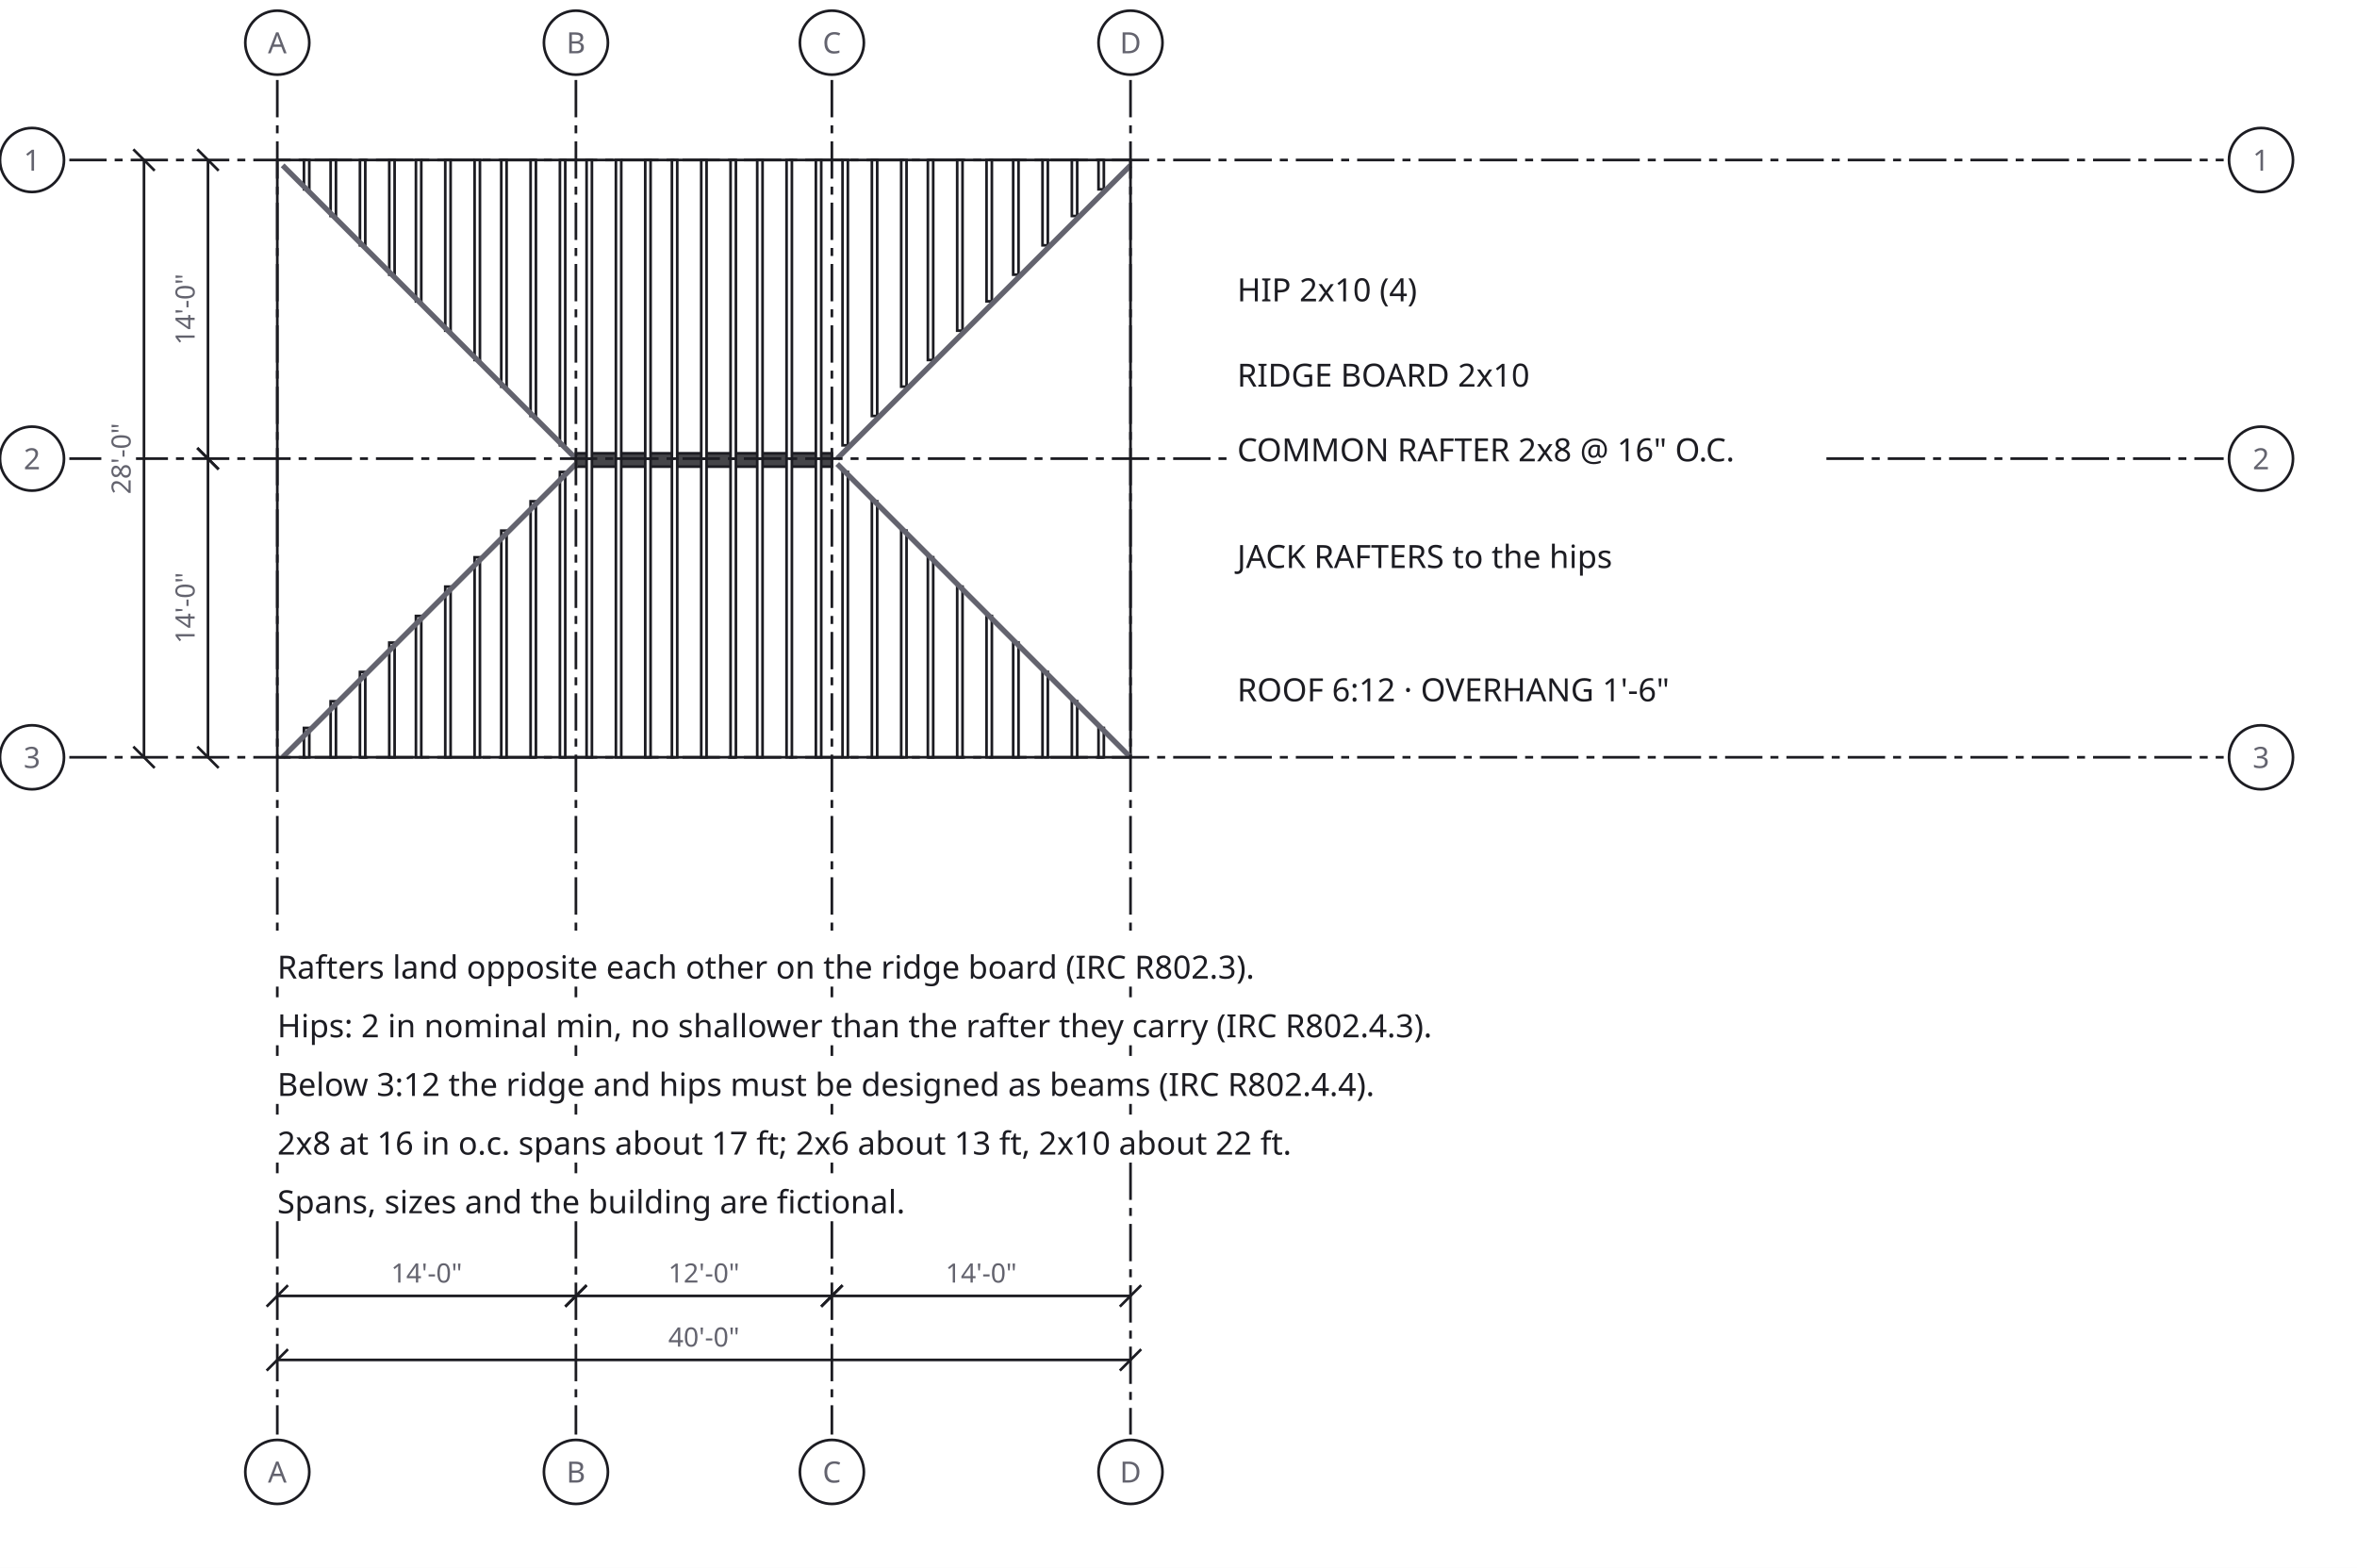
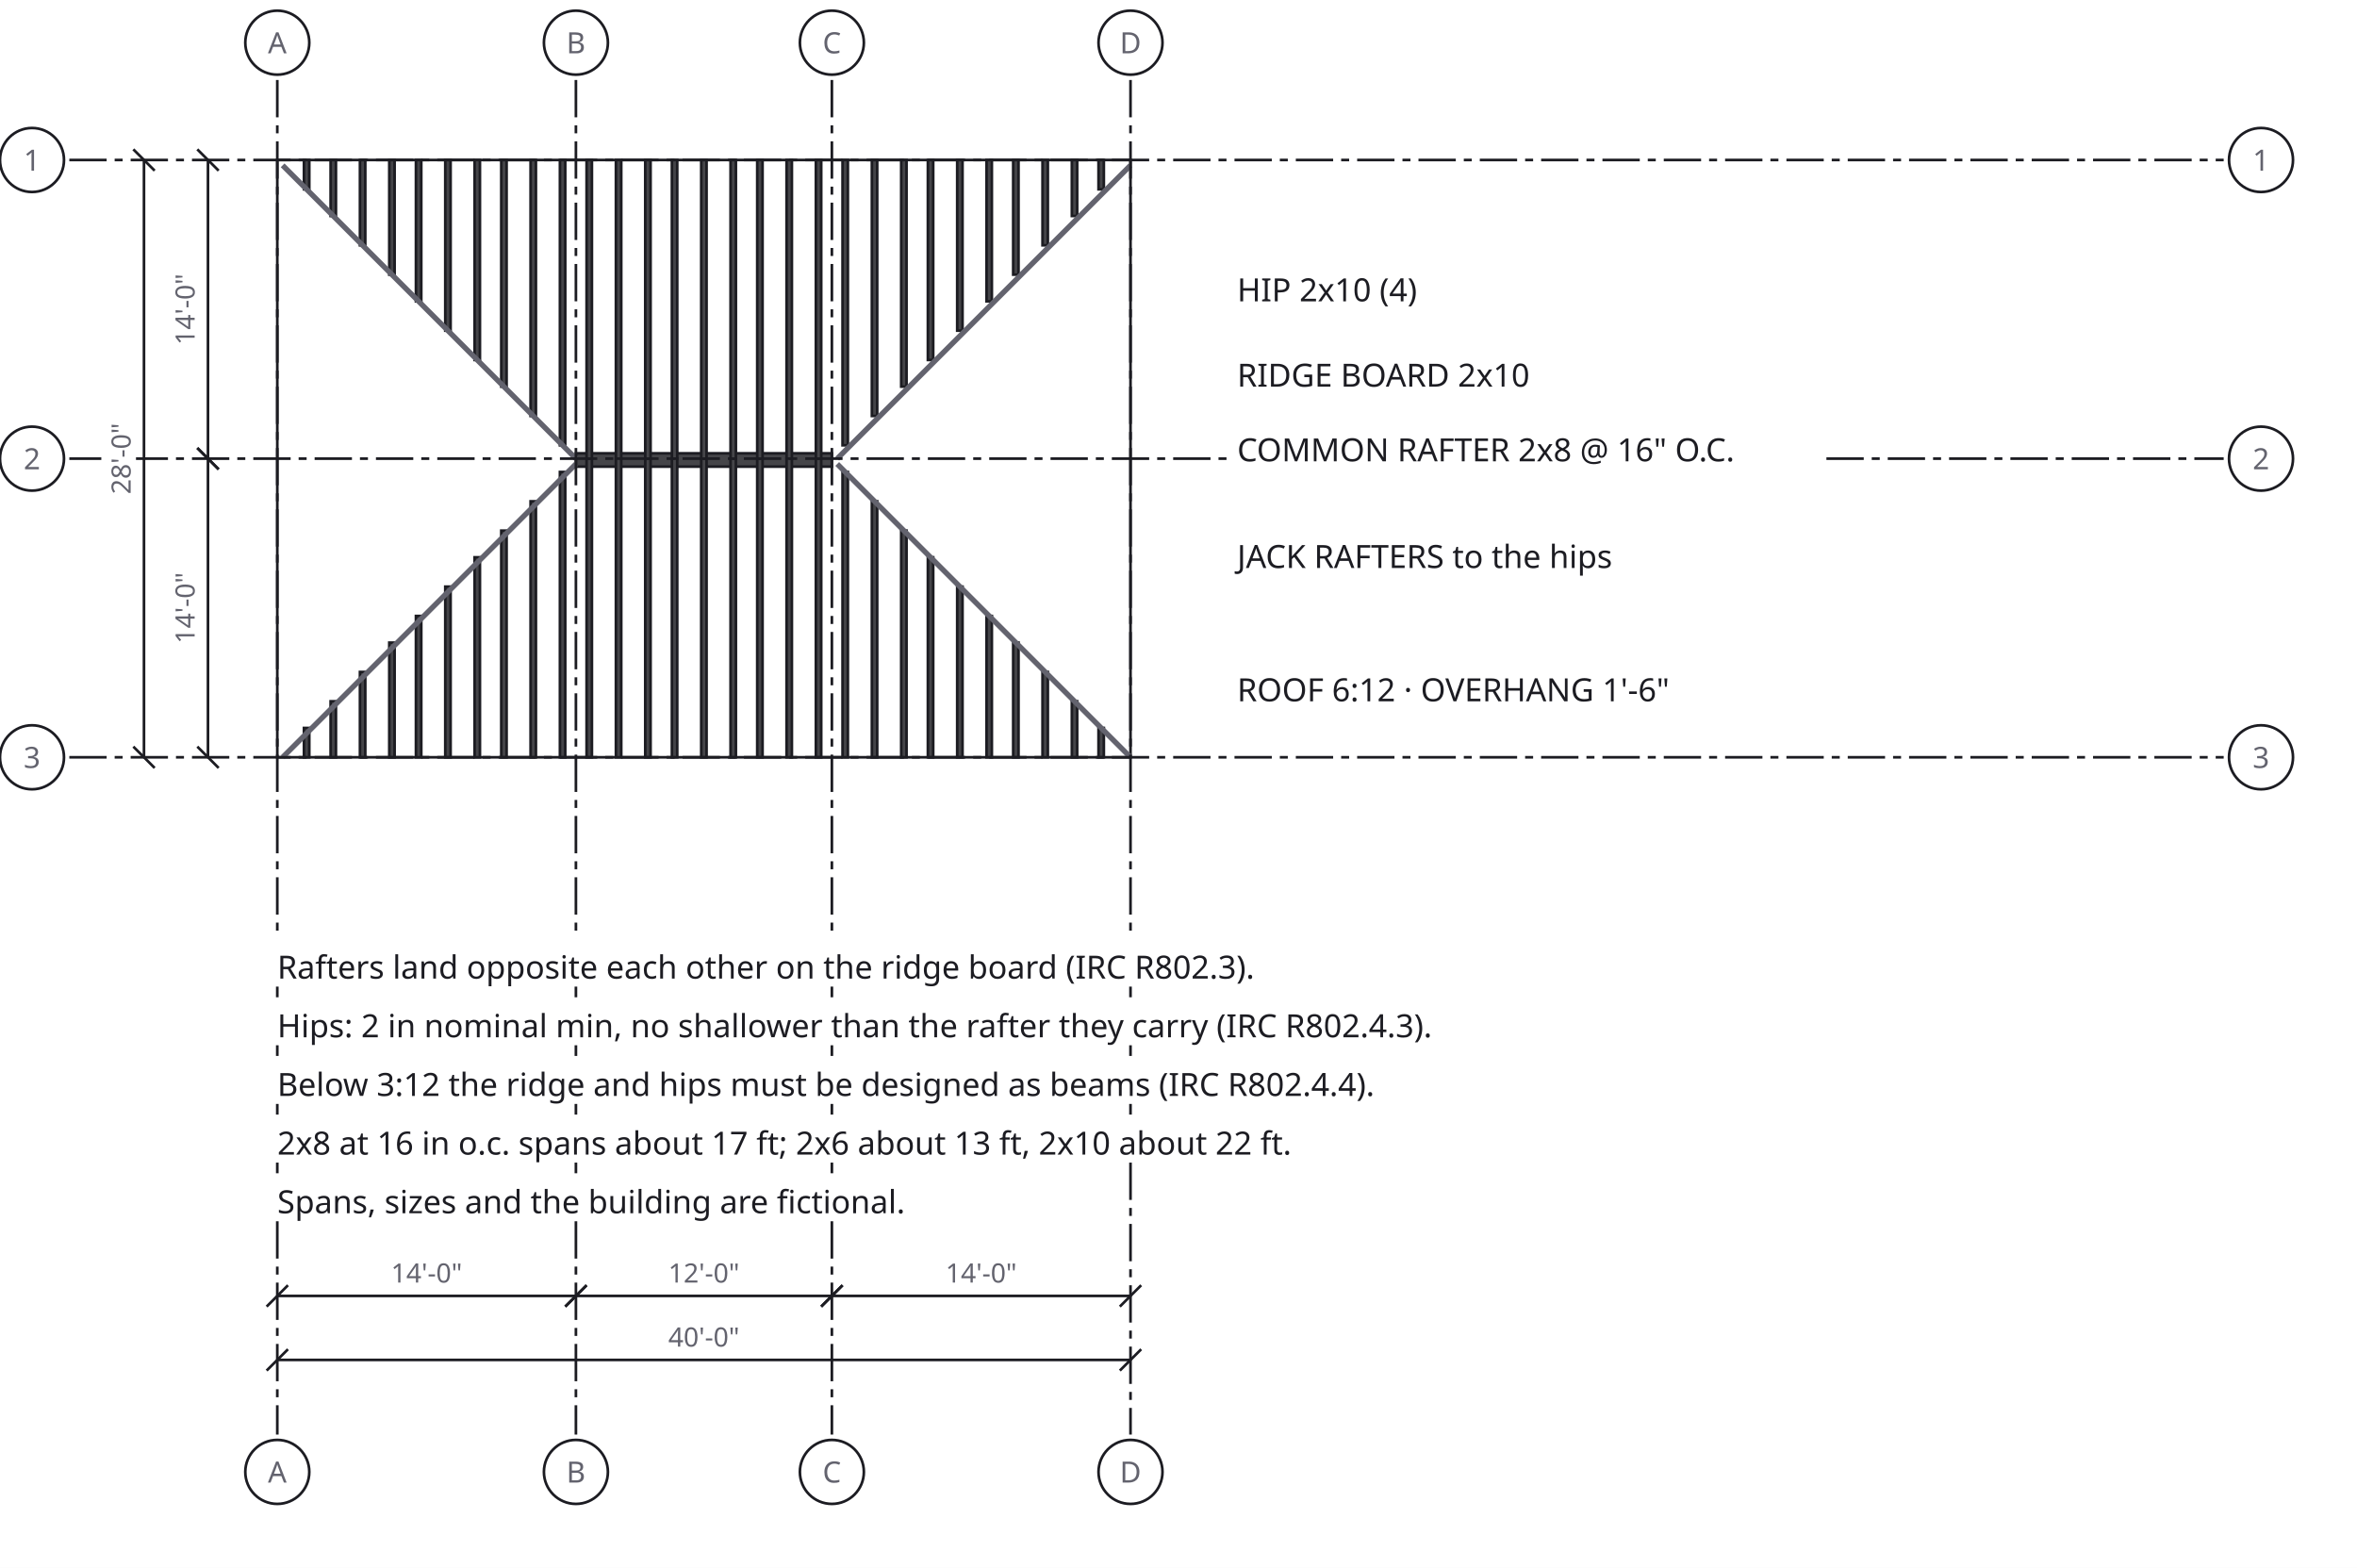
<svg xmlns="http://www.w3.org/2000/svg" width="884" height="588" viewBox="0 0 884 588">
  <defs>
    <marker id="arrow" viewBox="0 0 10 10" refX="9" refY="5" markerWidth="6" markerHeight="6" orient="auto">
      <path d="M 0 0 L 10 5 L 0 10 z" fill="#63636e" />
    </marker>
  </defs>
  <rect data-paper="1" x="0" y="0" width="884" height="588" fill="#ffffff" />
  <g data-node="roof" data-pinned="false" data-shape="rect">
    <rect x="104" y="60" width="320" height="224" fill="#ffffff" stroke="#1c1c22" stroke-width="1" />
  </g>
  <g data-node="n1" data-pinned="false" data-shape="rect" />
  <g data-node="n2" data-pinned="false" data-shape="rect" />
  <g data-node="n3" data-pinned="false" data-shape="rect" />
  <g data-node="n4" data-pinned="false" data-shape="rect" />
  <g data-node="n5" data-pinned="false" data-shape="rect" />
  <g data-node="m3" data-pinned="false" data-shape="rect" />
  <g data-node="m4" data-pinned="false" data-shape="rect" />
  <g data-node="m5" data-pinned="false" data-shape="rect" />
  <g data-node="m1" data-pinned="false" data-shape="rect" />
  <g data-node="m2" data-pinned="false" data-shape="rect" />
  <g data-node="ridge" data-pinned="false" data-shape="rect">
    <rect x="216" y="170" width="96" height="5" fill="#ffffff" stroke="#1c1c22" stroke-width="1" />
    <rect x="216" y="170" width="96" height="5" fill="#1c1c22" fill-opacity="0.82" />
  </g>
  <g data-node="ru11" data-pinned="false" data-shape="rect">
    <rect x="220" y="60" width="2" height="112" fill="#ffffff" stroke="#1c1c22" stroke-width="1" />
+     <rect x="220" y="60" width="2" height="112" fill="#1c1c22" fill-opacity="0.82" />
  </g>
  <g data-node="rd11" data-pinned="false" data-shape="rect">
    <rect x="220" y="172" width="2" height="112" fill="#ffffff" stroke="#1c1c22" stroke-width="1" />
+     <rect x="220" y="172" width="2" height="112" fill="#1c1c22" fill-opacity="0.82" />
  </g>
  <g data-node="ru12" data-pinned="false" data-shape="rect">
    <rect x="231" y="60" width="2" height="112" fill="#ffffff" stroke="#1c1c22" stroke-width="1" />
+     <rect x="231" y="60" width="2" height="112" fill="#1c1c22" fill-opacity="0.82" />
  </g>
  <g data-node="rd12" data-pinned="false" data-shape="rect">
    <rect x="231" y="172" width="2" height="112" fill="#ffffff" stroke="#1c1c22" stroke-width="1" />
+     <rect x="231" y="172" width="2" height="112" fill="#1c1c22" fill-opacity="0.82" />
  </g>
  <g data-node="ru13" data-pinned="false" data-shape="rect">
    <rect x="242" y="60" width="2" height="112" fill="#ffffff" stroke="#1c1c22" stroke-width="1" />
+     <rect x="242" y="60" width="2" height="112" fill="#1c1c22" fill-opacity="0.82" />
  </g>
  <g data-node="rd13" data-pinned="false" data-shape="rect">
    <rect x="242" y="172" width="2" height="112" fill="#ffffff" stroke="#1c1c22" stroke-width="1" />
+     <rect x="242" y="172" width="2" height="112" fill="#1c1c22" fill-opacity="0.82" />
  </g>
  <g data-node="ru14" data-pinned="false" data-shape="rect">
    <rect x="252" y="60" width="2" height="112" fill="#ffffff" stroke="#1c1c22" stroke-width="1" />
+     <rect x="252" y="60" width="2" height="112" fill="#1c1c22" fill-opacity="0.82" />
  </g>
  <g data-node="rd14" data-pinned="false" data-shape="rect">
    <rect x="252" y="172" width="2" height="112" fill="#ffffff" stroke="#1c1c22" stroke-width="1" />
+     <rect x="252" y="172" width="2" height="112" fill="#1c1c22" fill-opacity="0.82" />
  </g>
  <g data-node="ru15" data-pinned="false" data-shape="rect">
    <rect x="263" y="60" width="2" height="112" fill="#ffffff" stroke="#1c1c22" stroke-width="1" />
+     <rect x="263" y="60" width="2" height="112" fill="#1c1c22" fill-opacity="0.82" />
  </g>
  <g data-node="rd15" data-pinned="false" data-shape="rect">
    <rect x="263" y="172" width="2" height="112" fill="#ffffff" stroke="#1c1c22" stroke-width="1" />
+     <rect x="263" y="172" width="2" height="112" fill="#1c1c22" fill-opacity="0.82" />
  </g>
  <g data-node="ru16" data-pinned="false" data-shape="rect">
    <rect x="274" y="60" width="2" height="112" fill="#ffffff" stroke="#1c1c22" stroke-width="1" />
+     <rect x="274" y="60" width="2" height="112" fill="#1c1c22" fill-opacity="0.82" />
  </g>
  <g data-node="rd16" data-pinned="false" data-shape="rect">
    <rect x="274" y="172" width="2" height="112" fill="#ffffff" stroke="#1c1c22" stroke-width="1" />
+     <rect x="274" y="172" width="2" height="112" fill="#1c1c22" fill-opacity="0.82" />
  </g>
  <g data-node="ru17" data-pinned="false" data-shape="rect">
    <rect x="284" y="60" width="2" height="112" fill="#ffffff" stroke="#1c1c22" stroke-width="1" />
+     <rect x="284" y="60" width="2" height="112" fill="#1c1c22" fill-opacity="0.82" />
  </g>
  <g data-node="rd17" data-pinned="false" data-shape="rect">
    <rect x="284" y="172" width="2" height="112" fill="#ffffff" stroke="#1c1c22" stroke-width="1" />
+     <rect x="284" y="172" width="2" height="112" fill="#1c1c22" fill-opacity="0.82" />
  </g>
  <g data-node="ru18" data-pinned="false" data-shape="rect">
    <rect x="295" y="60" width="2" height="112" fill="#ffffff" stroke="#1c1c22" stroke-width="1" />
+     <rect x="295" y="60" width="2" height="112" fill="#1c1c22" fill-opacity="0.82" />
  </g>
  <g data-node="rd18" data-pinned="false" data-shape="rect">
    <rect x="295" y="172" width="2" height="112" fill="#ffffff" stroke="#1c1c22" stroke-width="1" />
+     <rect x="295" y="172" width="2" height="112" fill="#1c1c22" fill-opacity="0.82" />
  </g>
  <g data-node="ru19" data-pinned="false" data-shape="rect">
    <rect x="306" y="60" width="2" height="112" fill="#ffffff" stroke="#1c1c22" stroke-width="1" />
+     <rect x="306" y="60" width="2" height="112" fill="#1c1c22" fill-opacity="0.82" />
  </g>
  <g data-node="rd19" data-pinned="false" data-shape="rect">
    <rect x="306" y="172" width="2" height="112" fill="#ffffff" stroke="#1c1c22" stroke-width="1" />
+     <rect x="306" y="172" width="2" height="112" fill="#1c1c22" fill-opacity="0.82" />
  </g>
  <g data-node="ru10" data-pinned="false" data-shape="rect">
    <rect x="210" y="60" width="2" height="107" fill="#ffffff" stroke="#1c1c22" stroke-width="1" />
+     <rect x="210" y="60" width="2" height="107" fill="#1c1c22" fill-opacity="0.82" />
  </g>
  <g data-node="rd10" data-pinned="false" data-shape="rect">
    <rect x="210" y="177" width="2" height="107" fill="#ffffff" stroke="#1c1c22" stroke-width="1" />
+     <rect x="210" y="177" width="2" height="107" fill="#1c1c22" fill-opacity="0.82" />
  </g>
  <g data-node="ru20" data-pinned="false" data-shape="rect">
    <rect x="316" y="60" width="2" height="107" fill="#ffffff" stroke="#1c1c22" stroke-width="1" />
+     <rect x="316" y="60" width="2" height="107" fill="#1c1c22" fill-opacity="0.82" />
  </g>
  <g data-node="rd20" data-pinned="false" data-shape="rect">
    <rect x="316" y="177" width="2" height="107" fill="#ffffff" stroke="#1c1c22" stroke-width="1" />
+     <rect x="316" y="177" width="2" height="107" fill="#1c1c22" fill-opacity="0.82" />
  </g>
  <g data-node="ru9" data-pinned="false" data-shape="rect">
    <rect x="199" y="60" width="2" height="96" fill="#ffffff" stroke="#1c1c22" stroke-width="1" />
+     <rect x="199" y="60" width="2" height="96" fill="#1c1c22" fill-opacity="0.82" />
  </g>
  <g data-node="rd9" data-pinned="false" data-shape="rect">
    <rect x="199" y="188" width="2" height="96" fill="#ffffff" stroke="#1c1c22" stroke-width="1" />
+     <rect x="199" y="188" width="2" height="96" fill="#1c1c22" fill-opacity="0.82" />
  </g>
  <g data-node="ru21" data-pinned="false" data-shape="rect">
    <rect x="327" y="60" width="2" height="96" fill="#ffffff" stroke="#1c1c22" stroke-width="1" />
+     <rect x="327" y="60" width="2" height="96" fill="#1c1c22" fill-opacity="0.82" />
  </g>
  <g data-node="rd21" data-pinned="false" data-shape="rect">
    <rect x="327" y="188" width="2" height="96" fill="#ffffff" stroke="#1c1c22" stroke-width="1" />
+     <rect x="327" y="188" width="2" height="96" fill="#1c1c22" fill-opacity="0.82" />
  </g>
  <g data-node="ru8" data-pinned="false" data-shape="rect">
    <rect x="188" y="60" width="2" height="85" fill="#ffffff" stroke="#1c1c22" stroke-width="1" />
+     <rect x="188" y="60" width="2" height="85" fill="#1c1c22" fill-opacity="0.82" />
  </g>
  <g data-node="rd8" data-pinned="false" data-shape="rect">
    <rect x="188" y="199" width="2" height="85" fill="#ffffff" stroke="#1c1c22" stroke-width="1" />
+     <rect x="188" y="199" width="2" height="85" fill="#1c1c22" fill-opacity="0.82" />
  </g>
  <g data-node="ru22" data-pinned="false" data-shape="rect">
    <rect x="338" y="60" width="2" height="85" fill="#ffffff" stroke="#1c1c22" stroke-width="1" />
+     <rect x="338" y="60" width="2" height="85" fill="#1c1c22" fill-opacity="0.82" />
  </g>
  <g data-node="rd22" data-pinned="false" data-shape="rect">
    <rect x="338" y="199" width="2" height="85" fill="#ffffff" stroke="#1c1c22" stroke-width="1" />
+     <rect x="338" y="199" width="2" height="85" fill="#1c1c22" fill-opacity="0.82" />
  </g>
  <g data-node="ru7" data-pinned="false" data-shape="rect">
    <rect x="178" y="60" width="2" height="75" fill="#ffffff" stroke="#1c1c22" stroke-width="1" />
+     <rect x="178" y="60" width="2" height="75" fill="#1c1c22" fill-opacity="0.82" />
  </g>
  <g data-node="rd7" data-pinned="false" data-shape="rect">
    <rect x="178" y="209" width="2" height="75" fill="#ffffff" stroke="#1c1c22" stroke-width="1" />
+     <rect x="178" y="209" width="2" height="75" fill="#1c1c22" fill-opacity="0.82" />
  </g>
  <g data-node="ru23" data-pinned="false" data-shape="rect">
    <rect x="348" y="60" width="2" height="75" fill="#ffffff" stroke="#1c1c22" stroke-width="1" />
+     <rect x="348" y="60" width="2" height="75" fill="#1c1c22" fill-opacity="0.82" />
  </g>
  <g data-node="rd23" data-pinned="false" data-shape="rect">
    <rect x="348" y="209" width="2" height="75" fill="#ffffff" stroke="#1c1c22" stroke-width="1" />
+     <rect x="348" y="209" width="2" height="75" fill="#1c1c22" fill-opacity="0.82" />
  </g>
  <g data-node="ru6" data-pinned="false" data-shape="rect">
    <rect x="167" y="60" width="2" height="64" fill="#ffffff" stroke="#1c1c22" stroke-width="1" />
+     <rect x="167" y="60" width="2" height="64" fill="#1c1c22" fill-opacity="0.82" />
  </g>
  <g data-node="rd6" data-pinned="false" data-shape="rect">
    <rect x="167" y="220" width="2" height="64" fill="#ffffff" stroke="#1c1c22" stroke-width="1" />
+     <rect x="167" y="220" width="2" height="64" fill="#1c1c22" fill-opacity="0.82" />
  </g>
  <g data-node="ru24" data-pinned="false" data-shape="rect">
    <rect x="359" y="60" width="2" height="64" fill="#ffffff" stroke="#1c1c22" stroke-width="1" />
+     <rect x="359" y="60" width="2" height="64" fill="#1c1c22" fill-opacity="0.82" />
  </g>
  <g data-node="rd24" data-pinned="false" data-shape="rect">
    <rect x="359" y="220" width="2" height="64" fill="#ffffff" stroke="#1c1c22" stroke-width="1" />
+     <rect x="359" y="220" width="2" height="64" fill="#1c1c22" fill-opacity="0.82" />
  </g>
  <g data-node="ru5" data-pinned="false" data-shape="rect">
    <rect x="156" y="60" width="2" height="53" fill="#ffffff" stroke="#1c1c22" stroke-width="1" />
+     <rect x="156" y="60" width="2" height="53" fill="#1c1c22" fill-opacity="0.82" />
  </g>
  <g data-node="rd5" data-pinned="false" data-shape="rect">
    <rect x="156" y="231" width="2" height="53" fill="#ffffff" stroke="#1c1c22" stroke-width="1" />
+     <rect x="156" y="231" width="2" height="53" fill="#1c1c22" fill-opacity="0.82" />
  </g>
  <g data-node="ru25" data-pinned="false" data-shape="rect">
    <rect x="370" y="60" width="2" height="53" fill="#ffffff" stroke="#1c1c22" stroke-width="1" />
+     <rect x="370" y="60" width="2" height="53" fill="#1c1c22" fill-opacity="0.82" />
  </g>
  <g data-node="rd25" data-pinned="false" data-shape="rect">
    <rect x="370" y="231" width="2" height="53" fill="#ffffff" stroke="#1c1c22" stroke-width="1" />
+     <rect x="370" y="231" width="2" height="53" fill="#1c1c22" fill-opacity="0.82" />
  </g>
  <g data-node="ru4" data-pinned="false" data-shape="rect">
    <rect x="146" y="60" width="2" height="43" fill="#ffffff" stroke="#1c1c22" stroke-width="1" />
+     <rect x="146" y="60" width="2" height="43" fill="#1c1c22" fill-opacity="0.82" />
  </g>
  <g data-node="rd4" data-pinned="false" data-shape="rect">
    <rect x="146" y="241" width="2" height="43" fill="#ffffff" stroke="#1c1c22" stroke-width="1" />
+     <rect x="146" y="241" width="2" height="43" fill="#1c1c22" fill-opacity="0.82" />
  </g>
  <g data-node="ru26" data-pinned="false" data-shape="rect">
    <rect x="380" y="60" width="2" height="43" fill="#ffffff" stroke="#1c1c22" stroke-width="1" />
+     <rect x="380" y="60" width="2" height="43" fill="#1c1c22" fill-opacity="0.82" />
  </g>
  <g data-node="rd26" data-pinned="false" data-shape="rect">
    <rect x="380" y="241" width="2" height="43" fill="#ffffff" stroke="#1c1c22" stroke-width="1" />
+     <rect x="380" y="241" width="2" height="43" fill="#1c1c22" fill-opacity="0.82" />
  </g>
  <g data-node="ru3" data-pinned="false" data-shape="rect">
    <rect x="135" y="60" width="2" height="32" fill="#ffffff" stroke="#1c1c22" stroke-width="1" />
+     <rect x="135" y="60" width="2" height="32" fill="#1c1c22" fill-opacity="0.82" />
  </g>
  <g data-node="rd3" data-pinned="false" data-shape="rect">
    <rect x="135" y="252" width="2" height="32" fill="#ffffff" stroke="#1c1c22" stroke-width="1" />
+     <rect x="135" y="252" width="2" height="32" fill="#1c1c22" fill-opacity="0.82" />
  </g>
  <g data-node="ru27" data-pinned="false" data-shape="rect">
    <rect x="391" y="60" width="2" height="32" fill="#ffffff" stroke="#1c1c22" stroke-width="1" />
+     <rect x="391" y="60" width="2" height="32" fill="#1c1c22" fill-opacity="0.82" />
  </g>
  <g data-node="rd27" data-pinned="false" data-shape="rect">
    <rect x="391" y="252" width="2" height="32" fill="#ffffff" stroke="#1c1c22" stroke-width="1" />
+     <rect x="391" y="252" width="2" height="32" fill="#1c1c22" fill-opacity="0.82" />
  </g>
  <g data-node="ru2" data-pinned="false" data-shape="rect">
    <rect x="124" y="60" width="2" height="21" fill="#ffffff" stroke="#1c1c22" stroke-width="1" />
+     <rect x="124" y="60" width="2" height="21" fill="#1c1c22" fill-opacity="0.82" />
  </g>
  <g data-node="rd2" data-pinned="false" data-shape="rect">
    <rect x="124" y="263" width="2" height="21" fill="#ffffff" stroke="#1c1c22" stroke-width="1" />
+     <rect x="124" y="263" width="2" height="21" fill="#1c1c22" fill-opacity="0.82" />
  </g>
  <g data-node="ru28" data-pinned="false" data-shape="rect">
    <rect x="402" y="60" width="2" height="21" fill="#ffffff" stroke="#1c1c22" stroke-width="1" />
+     <rect x="402" y="60" width="2" height="21" fill="#1c1c22" fill-opacity="0.82" />
  </g>
  <g data-node="rd28" data-pinned="false" data-shape="rect">
    <rect x="402" y="263" width="2" height="21" fill="#ffffff" stroke="#1c1c22" stroke-width="1" />
+     <rect x="402" y="263" width="2" height="21" fill="#1c1c22" fill-opacity="0.82" />
  </g>
  <g data-node="ru1" data-pinned="false" data-shape="rect">
    <rect x="114" y="60" width="2" height="11" fill="#ffffff" stroke="#1c1c22" stroke-width="1" />
+     <rect x="114" y="60" width="2" height="11" fill="#1c1c22" fill-opacity="0.82" />
  </g>
  <g data-node="rd1" data-pinned="false" data-shape="rect">
    <rect x="114" y="273" width="2" height="11" fill="#ffffff" stroke="#1c1c22" stroke-width="1" />
+     <rect x="114" y="273" width="2" height="11" fill="#1c1c22" fill-opacity="0.82" />
  </g>
  <g data-node="ru29" data-pinned="false" data-shape="rect">
    <rect x="412" y="60" width="2" height="11" fill="#ffffff" stroke="#1c1c22" stroke-width="1" />
+     <rect x="412" y="60" width="2" height="11" fill="#1c1c22" fill-opacity="0.82" />
  </g>
  <g data-node="rd29" data-pinned="false" data-shape="rect">
    <rect x="412" y="273" width="2" height="11" fill="#ffffff" stroke="#1c1c22" stroke-width="1" />
+     <rect x="412" y="273" width="2" height="11" fill="#1c1c22" fill-opacity="0.82" />
  </g>
  <g data-node="c1" data-pinned="false" data-shape="rect" />
  <g data-node="c2" data-pinned="false" data-shape="rect" />
  <g data-node="c3" data-pinned="false" data-shape="rect" />
  <g data-node="c4" data-pinned="false" data-shape="rect" />
  <g data-node="e1" data-pinned="false" data-shape="rect" />
  <g data-node="e2" data-pinned="false" data-shape="rect" />
  <g data-edge="c1&gt;e1" data-pinned="false">
    <path d="M 106 62 L 216 172" fill="none" stroke="#63636e" stroke-width="2" />
  </g>
  <g data-edge="c2&gt;e1" data-pinned="false">
    <path d="M 106 284 L 216 174" fill="none" stroke="#63636e" stroke-width="2" />
  </g>
  <g data-edge="c3&gt;e2" data-pinned="false">
    <path d="M 424 62 L 314 172" fill="none" stroke="#63636e" stroke-width="2" />
  </g>
  <g data-edge="c4&gt;e2" data-pinned="false">
    <path d="M 424 284 L 314 174" fill="none" stroke="#63636e" stroke-width="2" />
  </g>
  <g data-name="n1">
    <text x="104" y="367" text-anchor="start" font-family="sans-serif" font-size="12" fill="#1c1c22">Rafters land opposite each other on the ridge board (IRC R802.3).</text>
  </g>
  <g data-name="n2">
    <text x="104" y="389" text-anchor="start" font-family="sans-serif" font-size="12" fill="#1c1c22">Hips: 2 in nominal min, no shallower than the rafter they carry (IRC R802.4.3).</text>
  </g>
  <g data-name="n3">
    <text x="104" y="411" text-anchor="start" font-family="sans-serif" font-size="12" fill="#1c1c22">Below 3:12 the ridge and hips must be designed as beams (IRC R802.4.4).</text>
  </g>
  <g data-name="n4">
    <text x="104" y="433" text-anchor="start" font-family="sans-serif" font-size="12" fill="#1c1c22">2x8 at 16 in o.c. spans about 17 ft; 2x6 about 13 ft, 2x10 about 22 ft.</text>
  </g>
  <g data-name="n5">
    <text x="104" y="455" text-anchor="start" font-family="sans-serif" font-size="12" fill="#1c1c22">Spans, sizes and the building are fictional.</text>
  </g>
  <g data-name="m3">
    <text x="464" y="173" text-anchor="start" font-family="sans-serif" font-size="12" fill="#1c1c22">COMMON RAFTER 2x8 @ 16" O.C.</text>
  </g>
  <g data-name="m4">
    <text x="464" y="213" text-anchor="start" font-family="sans-serif" font-size="12" fill="#1c1c22">JACK RAFTERS to the hips</text>
  </g>
  <g data-name="m5">
    <text x="464" y="263" text-anchor="start" font-family="sans-serif" font-size="12" fill="#1c1c22">ROOF 6:12  ·  OVERHANG 1'-6"</text>
  </g>
  <g data-name="m1">
    <text x="464" y="145" text-anchor="start" font-family="sans-serif" font-size="12" fill="#1c1c22">RIDGE BOARD 2x10</text>
  </g>
  <g data-name="m2">
    <text x="464" y="113" text-anchor="start" font-family="sans-serif" font-size="12" fill="#1c1c22">HIP 2x10 (4)</text>
  </g>
  <g data-grid="true">
    <line x1="104" y1="30" x2="104" y2="352" stroke="#1c1c22" stroke-width="1" stroke-dasharray="14 3 3 3" />
    <line x1="104" y1="370" x2="104" y2="374" stroke="#1c1c22" stroke-width="1" stroke-dasharray="14 3 3 3" />
    <line x1="104" y1="392" x2="104" y2="396" stroke="#1c1c22" stroke-width="1" stroke-dasharray="14 3 3 3" />
    <line x1="104" y1="414" x2="104" y2="418" stroke="#1c1c22" stroke-width="1" stroke-dasharray="14 3 3 3" />
    <line x1="104" y1="436" x2="104" y2="440" stroke="#1c1c22" stroke-width="1" stroke-dasharray="14 3 3 3" />
    <line x1="104" y1="458" x2="104" y2="538" stroke="#1c1c22" stroke-width="1" stroke-dasharray="14 3 3 3" />
    <circle cx="104" cy="16" r="12" fill="#ffffff" stroke="#1c1c22" />
    <text x="104" y="20" text-anchor="middle" font-family="sans-serif" font-size="11" fill="#63636e">A</text>
    <circle cx="104" cy="552" r="12" fill="#ffffff" stroke="#1c1c22" />
    <text x="104" y="556" text-anchor="middle" font-family="sans-serif" font-size="11" fill="#63636e">A</text>
    <line x1="216" y1="30" x2="216" y2="352" stroke="#1c1c22" stroke-width="1" stroke-dasharray="14 3 3 3" />
    <line x1="216" y1="370" x2="216" y2="374" stroke="#1c1c22" stroke-width="1" stroke-dasharray="14 3 3 3" />
    <line x1="216" y1="392" x2="216" y2="396" stroke="#1c1c22" stroke-width="1" stroke-dasharray="14 3 3 3" />
    <line x1="216" y1="414" x2="216" y2="418" stroke="#1c1c22" stroke-width="1" stroke-dasharray="14 3 3 3" />
    <line x1="216" y1="436" x2="216" y2="440" stroke="#1c1c22" stroke-width="1" stroke-dasharray="14 3 3 3" />
    <line x1="216" y1="458" x2="216" y2="538" stroke="#1c1c22" stroke-width="1" stroke-dasharray="14 3 3 3" />
    <circle cx="216" cy="16" r="12" fill="#ffffff" stroke="#1c1c22" />
    <text x="216" y="20" text-anchor="middle" font-family="sans-serif" font-size="11" fill="#63636e">B</text>
    <circle cx="216" cy="552" r="12" fill="#ffffff" stroke="#1c1c22" />
    <text x="216" y="556" text-anchor="middle" font-family="sans-serif" font-size="11" fill="#63636e">B</text>
    <line x1="312" y1="30" x2="312" y2="352" stroke="#1c1c22" stroke-width="1" stroke-dasharray="14 3 3 3" />
    <line x1="312" y1="370" x2="312" y2="374" stroke="#1c1c22" stroke-width="1" stroke-dasharray="14 3 3 3" />
    <line x1="312" y1="392" x2="312" y2="396" stroke="#1c1c22" stroke-width="1" stroke-dasharray="14 3 3 3" />
    <line x1="312" y1="414" x2="312" y2="418" stroke="#1c1c22" stroke-width="1" stroke-dasharray="14 3 3 3" />
    <line x1="312" y1="436" x2="312" y2="440" stroke="#1c1c22" stroke-width="1" stroke-dasharray="14 3 3 3" />
    <line x1="312" y1="458" x2="312" y2="538" stroke="#1c1c22" stroke-width="1" stroke-dasharray="14 3 3 3" />
    <circle cx="312" cy="16" r="12" fill="#ffffff" stroke="#1c1c22" />
    <text x="312" y="20" text-anchor="middle" font-family="sans-serif" font-size="11" fill="#63636e">C</text>
    <circle cx="312" cy="552" r="12" fill="#ffffff" stroke="#1c1c22" />
    <text x="312" y="556" text-anchor="middle" font-family="sans-serif" font-size="11" fill="#63636e">C</text>
    <line x1="424" y1="30" x2="424" y2="352" stroke="#1c1c22" stroke-width="1" stroke-dasharray="14 3 3 3" />
    <line x1="424" y1="370" x2="424" y2="374" stroke="#1c1c22" stroke-width="1" stroke-dasharray="14 3 3 3" />
    <line x1="424" y1="392" x2="424" y2="396" stroke="#1c1c22" stroke-width="1" stroke-dasharray="14 3 3 3" />
    <line x1="424" y1="414" x2="424" y2="418" stroke="#1c1c22" stroke-width="1" stroke-dasharray="14 3 3 3" />
    <line x1="424" y1="436" x2="424" y2="538" stroke="#1c1c22" stroke-width="1" stroke-dasharray="14 3 3 3" />
    <circle cx="424" cy="16" r="12" fill="#ffffff" stroke="#1c1c22" />
    <text x="424" y="20" text-anchor="middle" font-family="sans-serif" font-size="11" fill="#63636e">D</text>
    <circle cx="424" cy="552" r="12" fill="#ffffff" stroke="#1c1c22" />
    <text x="424" y="556" text-anchor="middle" font-family="sans-serif" font-size="11" fill="#63636e">D</text>
    <line x1="26" y1="60" x2="834" y2="60" stroke="#1c1c22" stroke-width="1" stroke-dasharray="14 3 3 3" />
    <circle cx="12" cy="60" r="12" fill="#ffffff" stroke="#1c1c22" />
    <text x="12" y="64" text-anchor="middle" font-family="sans-serif" font-size="11" fill="#63636e">1</text>
    <circle cx="848" cy="60" r="12" fill="#ffffff" stroke="#1c1c22" />
    <text x="848" y="64" text-anchor="middle" font-family="sans-serif" font-size="11" fill="#63636e">1</text>
    <line x1="26" y1="172" x2="461" y2="172" stroke="#1c1c22" stroke-width="1" stroke-dasharray="14 3 3 3" />
    <line x1="685" y1="172" x2="834" y2="172" stroke="#1c1c22" stroke-width="1" stroke-dasharray="14 3 3 3" />
    <circle cx="12" cy="172" r="12" fill="#ffffff" stroke="#1c1c22" />
    <text x="12" y="176" text-anchor="middle" font-family="sans-serif" font-size="11" fill="#63636e">2</text>
    <circle cx="848" cy="172" r="12" fill="#ffffff" stroke="#1c1c22" />
    <text x="848" y="176" text-anchor="middle" font-family="sans-serif" font-size="11" fill="#63636e">2</text>
    <line x1="26" y1="284" x2="834" y2="284" stroke="#1c1c22" stroke-width="1" stroke-dasharray="14 3 3 3" />
    <circle cx="12" cy="284" r="12" fill="#ffffff" stroke="#1c1c22" />
    <text x="12" y="288" text-anchor="middle" font-family="sans-serif" font-size="11" fill="#63636e">3</text>
    <circle cx="848" cy="284" r="12" fill="#ffffff" stroke="#1c1c22" />
    <text x="848" y="288" text-anchor="middle" font-family="sans-serif" font-size="11" fill="#63636e">3</text>
  </g>
  <g data-dimensions="true">
    <line x1="104" y1="486" x2="216" y2="486" stroke="#1c1c22" stroke-width="1" />
    <line x1="100" y1="490" x2="108" y2="482" stroke="#1c1c22" stroke-width="1" />
    <line x1="212" y1="490" x2="220" y2="482" stroke="#1c1c22" stroke-width="1" />
    <rect x="139" y="471" width="42" height="13" fill="#ffffff" />
    <text x="160" y="481" text-anchor="middle" font-family="sans-serif" font-size="10" fill="#63636e">14'-0"</text>
    <line x1="216" y1="486" x2="312" y2="486" stroke="#1c1c22" stroke-width="1" />
    <line x1="212" y1="490" x2="220" y2="482" stroke="#1c1c22" stroke-width="1" />
    <line x1="308" y1="490" x2="316" y2="482" stroke="#1c1c22" stroke-width="1" />
    <rect x="243" y="471" width="42" height="13" fill="#ffffff" />
    <text x="264" y="481" text-anchor="middle" font-family="sans-serif" font-size="10" fill="#63636e">12'-0"</text>
    <line x1="312" y1="486" x2="424" y2="486" stroke="#1c1c22" stroke-width="1" />
    <line x1="308" y1="490" x2="316" y2="482" stroke="#1c1c22" stroke-width="1" />
    <line x1="420" y1="490" x2="428" y2="482" stroke="#1c1c22" stroke-width="1" />
    <rect x="347" y="471" width="42" height="13" fill="#ffffff" />
    <text x="368" y="481" text-anchor="middle" font-family="sans-serif" font-size="10" fill="#63636e">14'-0"</text>
    <line x1="104" y1="510" x2="424" y2="510" stroke="#1c1c22" stroke-width="1" />
    <line x1="100" y1="514" x2="108" y2="506" stroke="#1c1c22" stroke-width="1" />
    <line x1="420" y1="514" x2="428" y2="506" stroke="#1c1c22" stroke-width="1" />
    <rect x="243" y="495" width="42" height="13" fill="#ffffff" />
    <text x="264" y="505" text-anchor="middle" font-family="sans-serif" font-size="10" fill="#63636e">40'-0"</text>
    <line x1="78" y1="60" x2="78" y2="172" stroke="#1c1c22" stroke-width="1" />
    <line x1="74" y1="56" x2="82" y2="64" stroke="#1c1c22" stroke-width="1" />
    <line x1="74" y1="168" x2="82" y2="176" stroke="#1c1c22" stroke-width="1" />
    <rect x="62" y="95" width="13" height="42" fill="#ffffff" />
    <text x="73" y="116" text-anchor="middle" font-family="sans-serif" font-size="10" fill="#63636e" transform="rotate(-90 73 116)">14'-0"</text>
    <line x1="78" y1="172" x2="78" y2="284" stroke="#1c1c22" stroke-width="1" />
    <line x1="74" y1="168" x2="82" y2="176" stroke="#1c1c22" stroke-width="1" />
    <line x1="74" y1="280" x2="82" y2="288" stroke="#1c1c22" stroke-width="1" />
    <rect x="62" y="207" width="13" height="42" fill="#ffffff" />
    <text x="73" y="228" text-anchor="middle" font-family="sans-serif" font-size="10" fill="#63636e" transform="rotate(-90 73 228)">14'-0"</text>
    <line x1="54" y1="60" x2="54" y2="284" stroke="#1c1c22" stroke-width="1" />
    <line x1="50" y1="56" x2="58" y2="64" stroke="#1c1c22" stroke-width="1" />
    <line x1="50" y1="280" x2="58" y2="288" stroke="#1c1c22" stroke-width="1" />
    <rect x="38" y="151" width="13" height="42" fill="#ffffff" />
    <text x="49" y="172" text-anchor="middle" font-family="sans-serif" font-size="10" fill="#63636e" transform="rotate(-90 49 172)">28'-0"</text>
  </g>
</svg>
